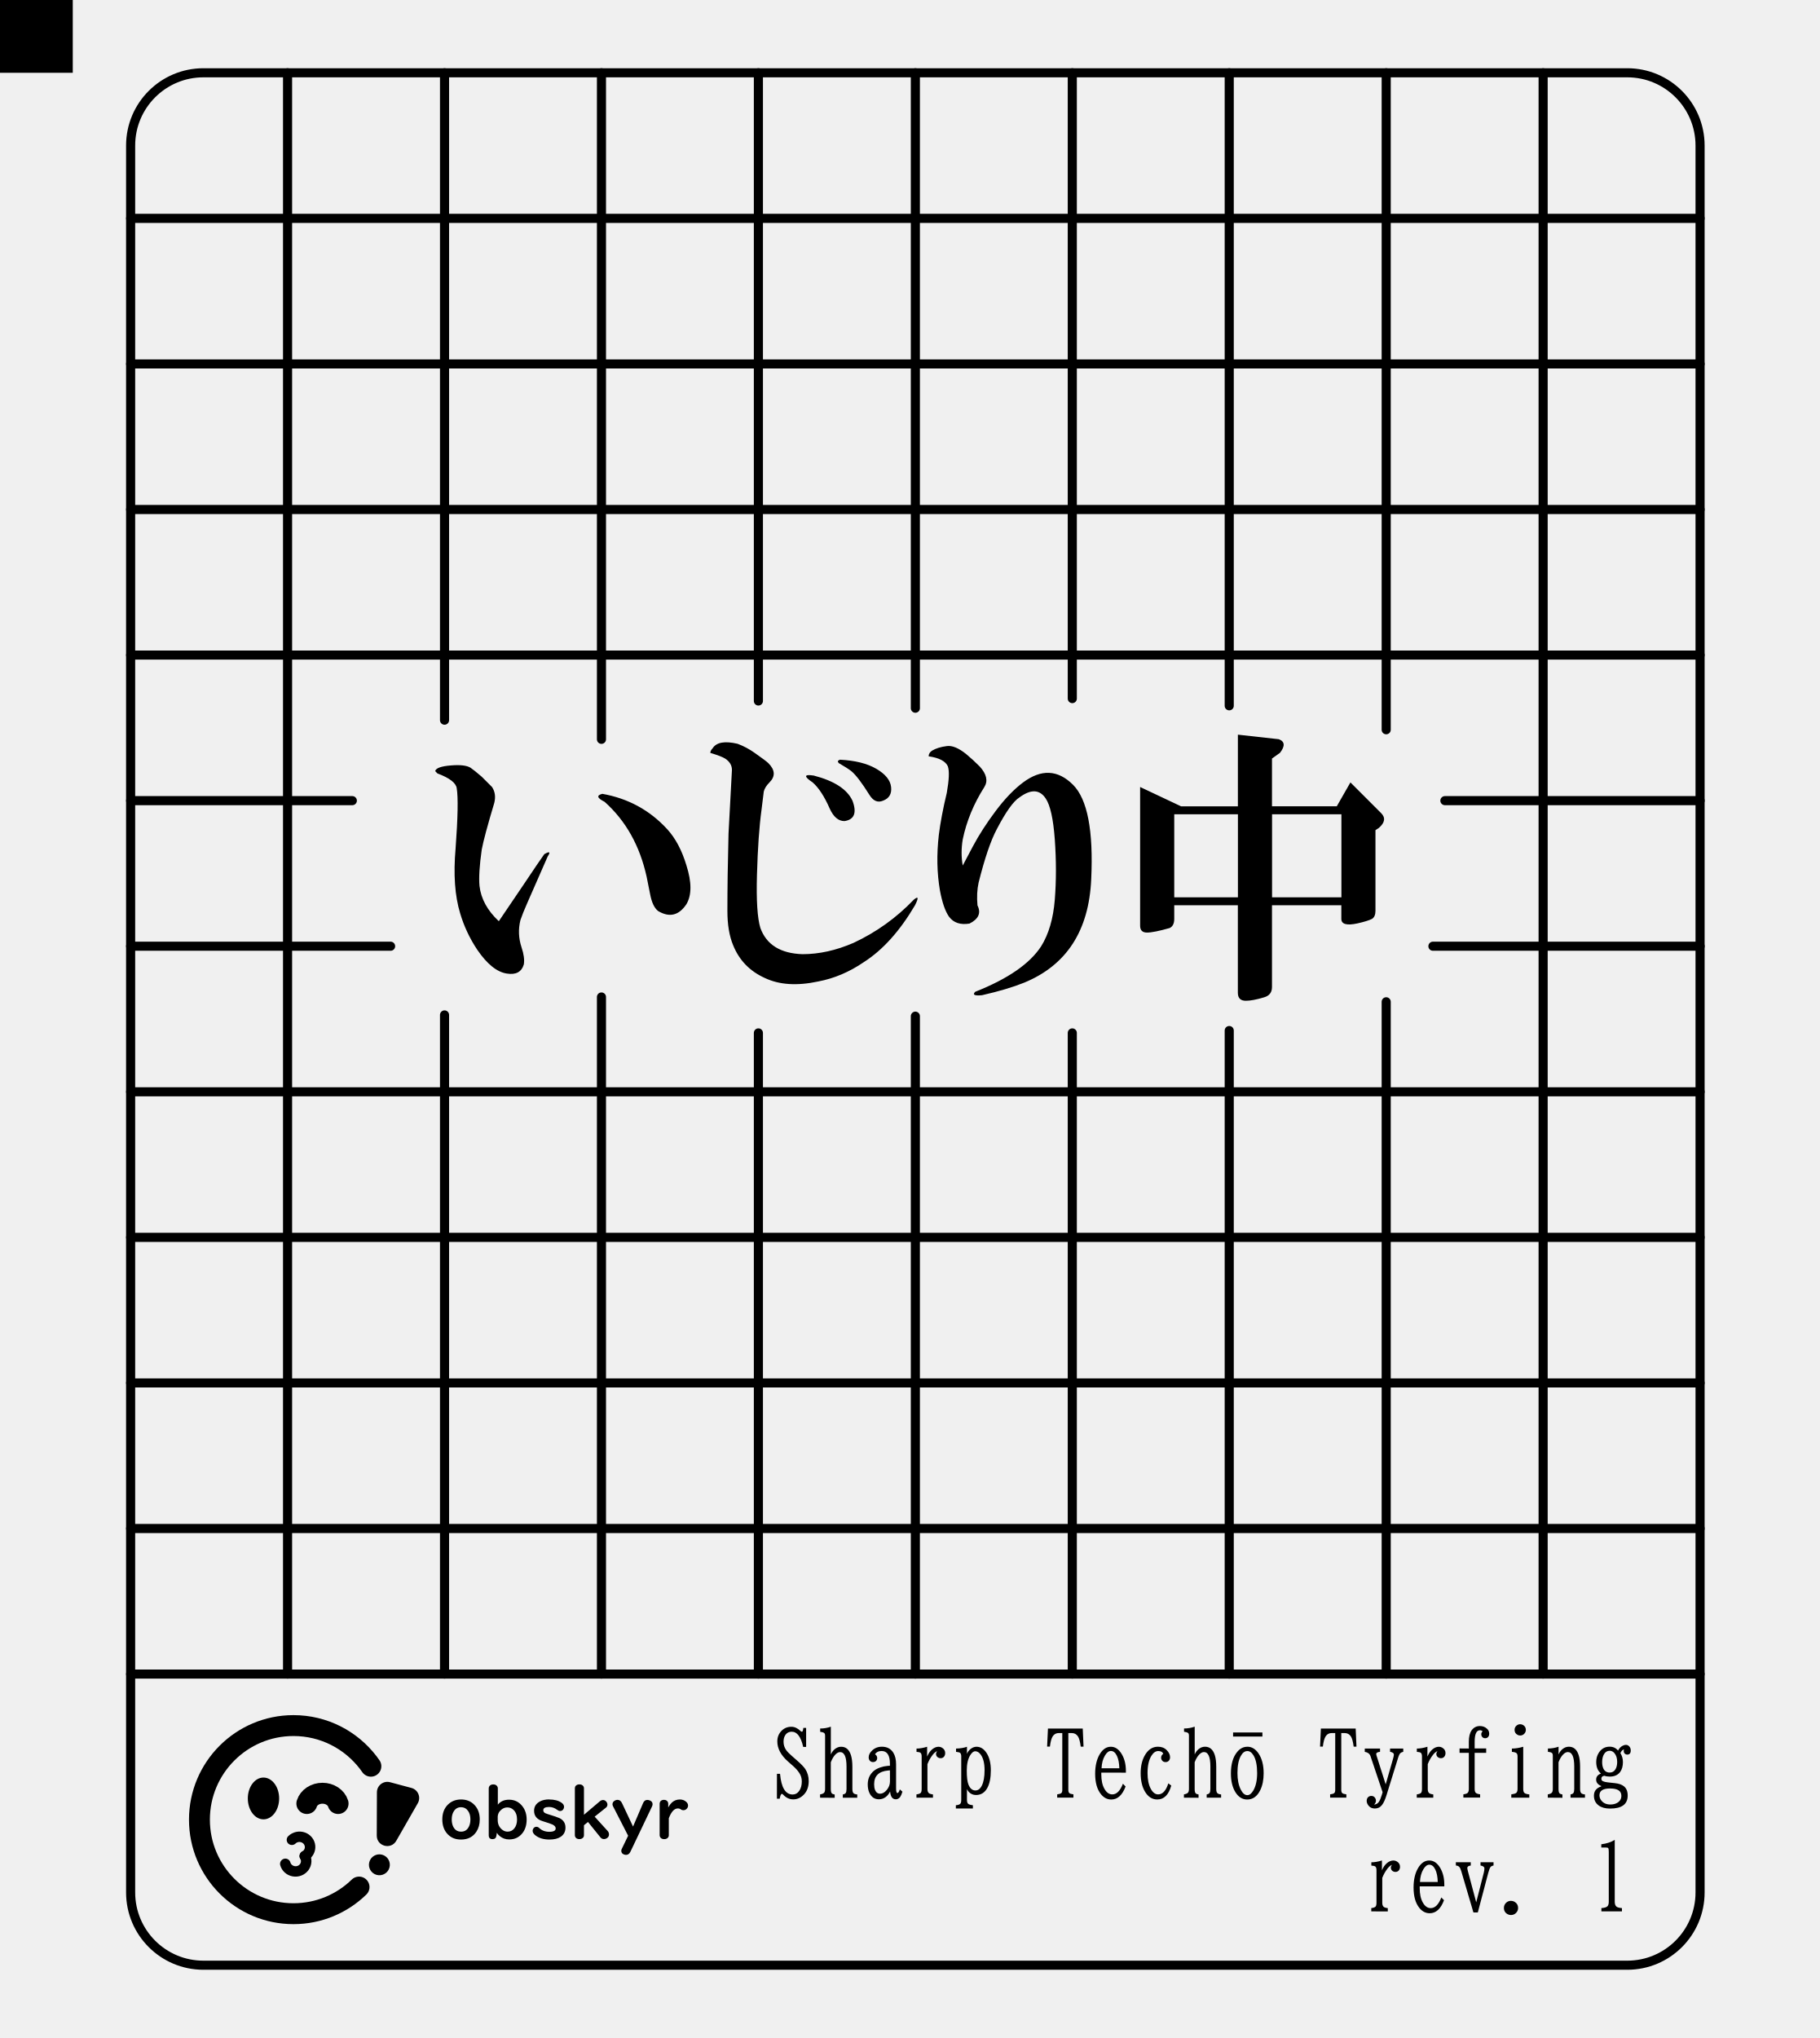
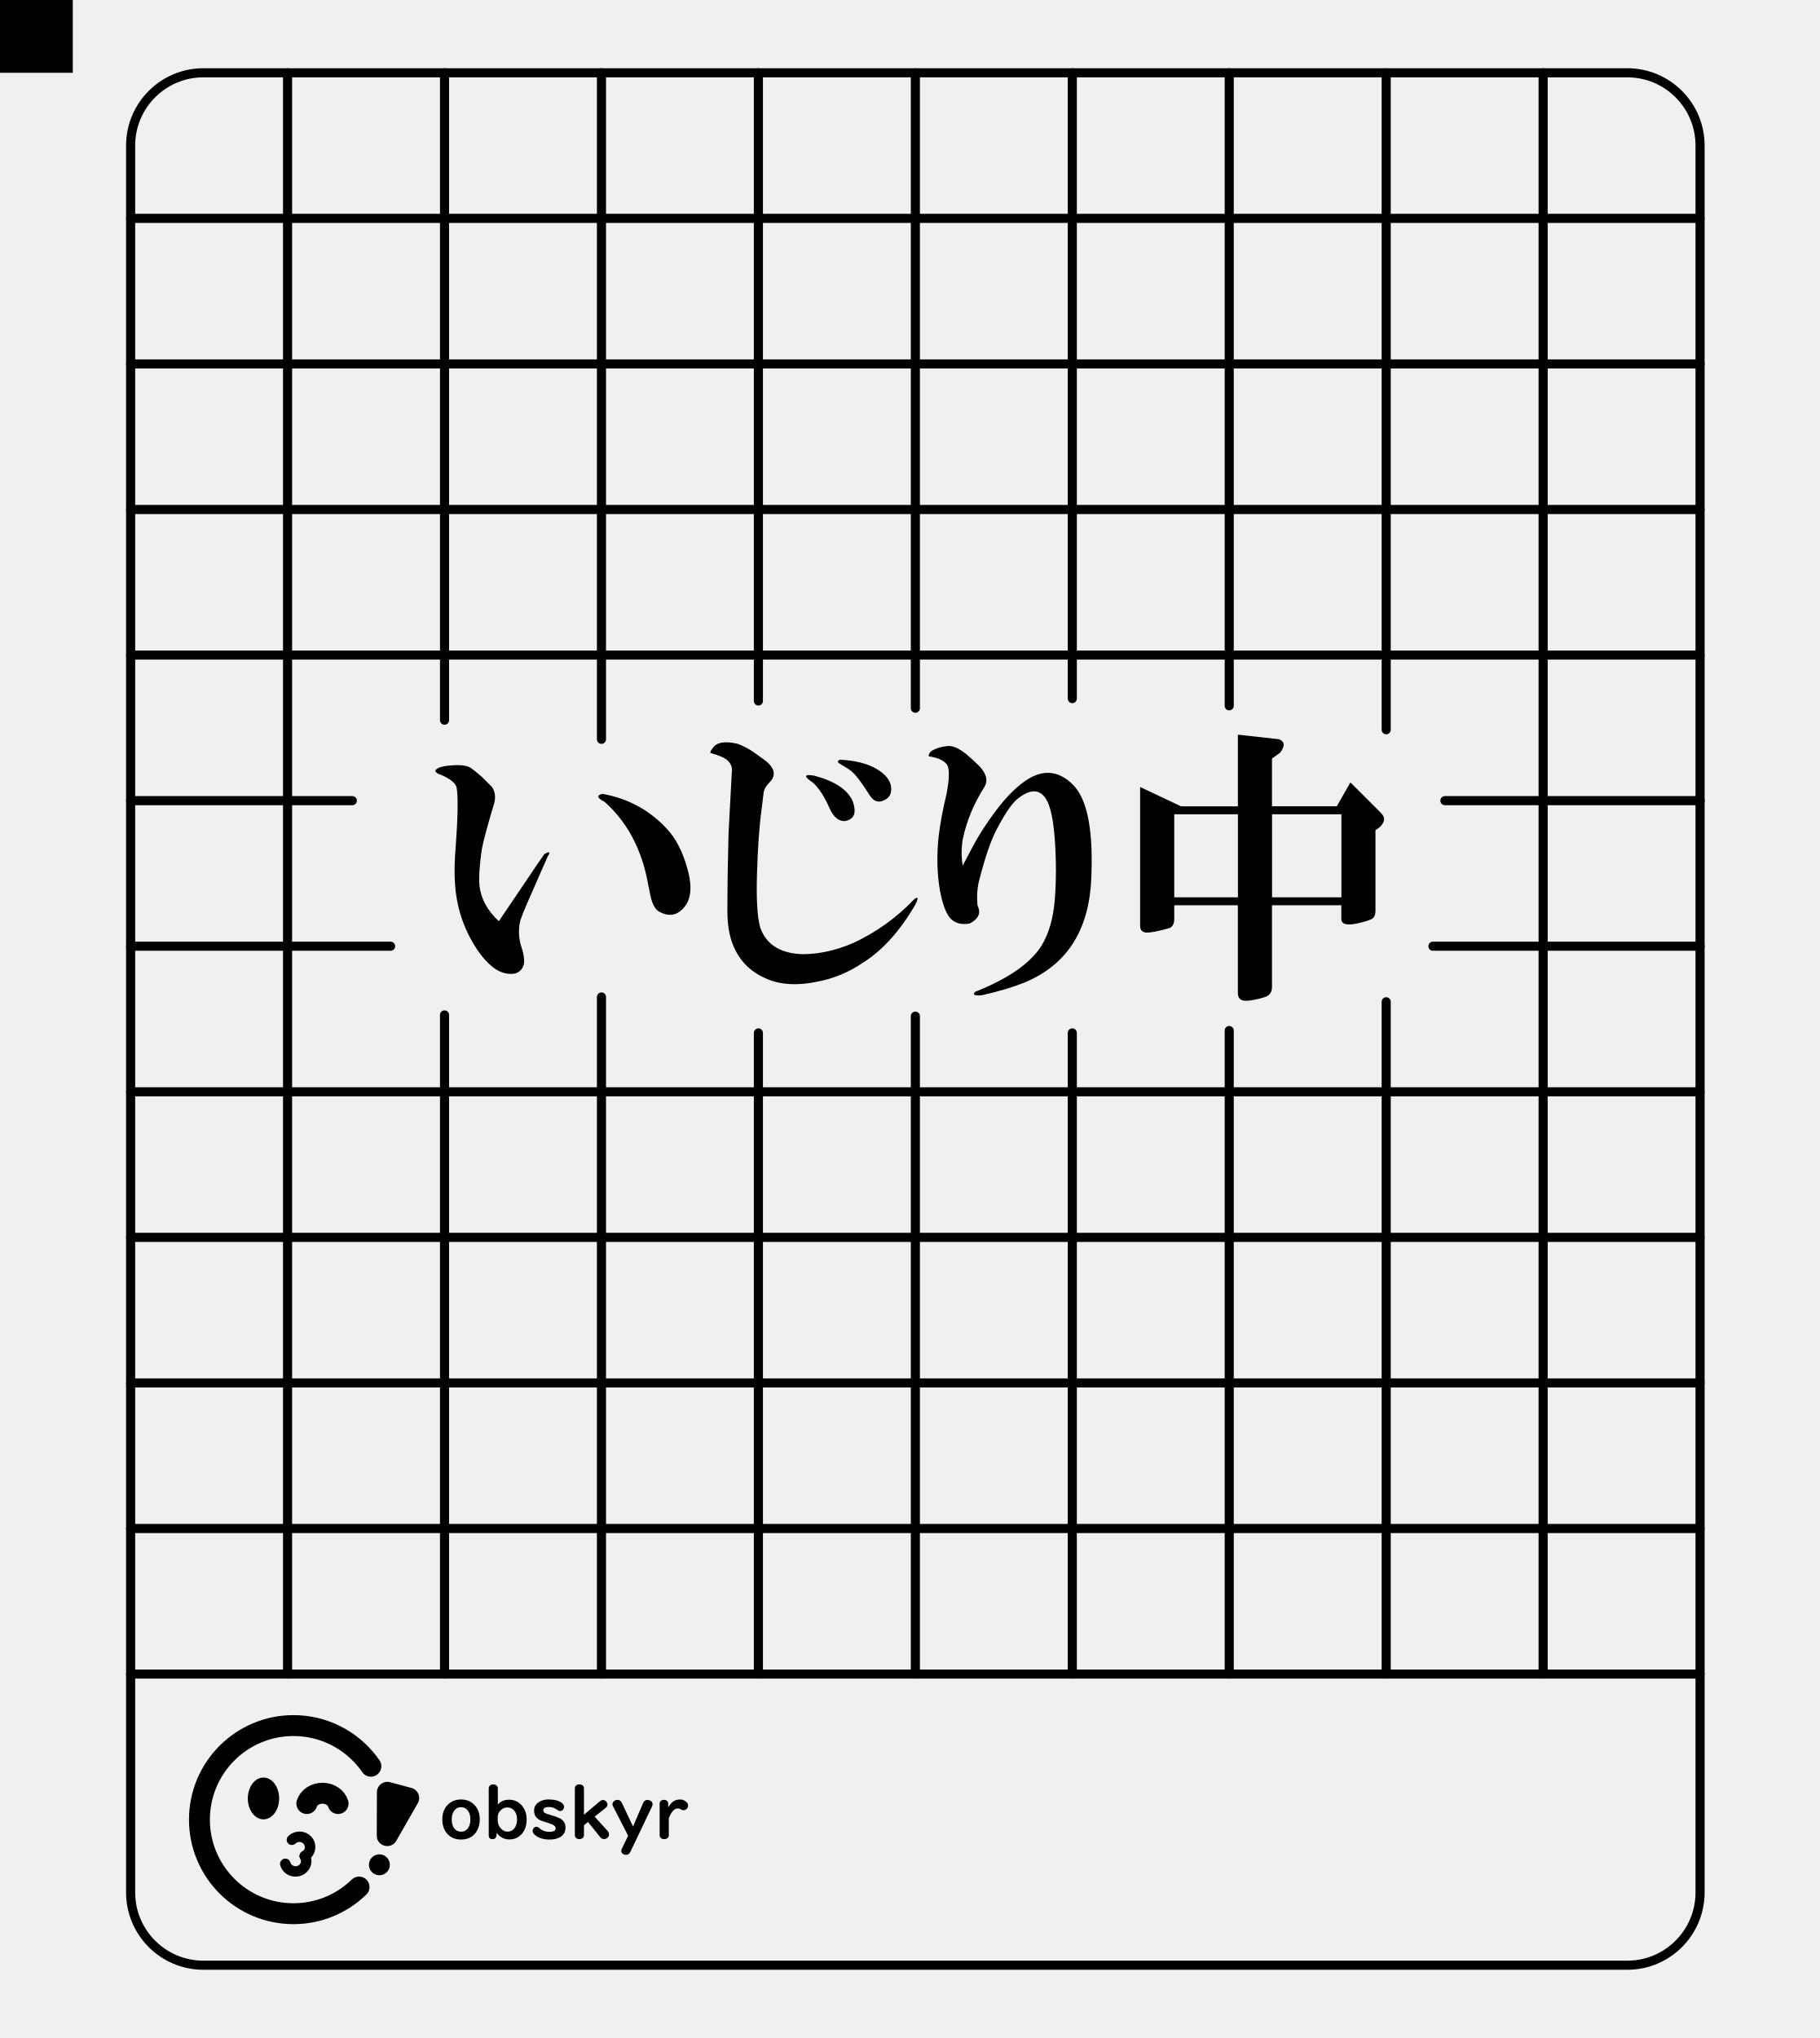
<svg xmlns="http://www.w3.org/2000/svg" width="5cm" height="5.6cm" viewBox="0 0 50 56" version="1.1" id="svg1" xml:space="preserve">
  <defs id="defs1" />
  <g id="layer1">
    <rect style="fill:none;fill-opacity:1;stroke:#000000;stroke-width:0.25;stroke-linecap:round;stroke-linejoin:round;stroke-dasharray:none;stroke-opacity:1;paint-order:markers fill stroke" id="rect1" width="43.133" height="52" x="3.59" y="2" rx="2" ry="2" />
    <path style="font-size:8px;line-height:1.25;font-family:HGPMinchoE;-inkscape-font-specification:HGPMinchoE;text-align:center;letter-spacing:0px;word-spacing:0px;text-anchor:middle;stroke-width:0.265" d="m 11.96,21.188 q 0.031,-0.125 0.438,-0.156 0.375,-0.031 0.531,0.062 0.094,0.062 0.312,0.25 0.219,0.219 0.281,0.281 0.125,0.188 0.062,0.438 -0.281,0.938 -0.344,1.281 -0.094,0.656 -0.062,1 0.062,0.531 0.531,0.969 l 0.719,-1.062 q 0.375,-0.562 0.531,-0.781 0.219,-0.125 0.094,0.062 l -0.562,1.281 q -0.125,0.281 -0.188,0.469 -0.094,0.375 0.031,0.75 0.094,0.281 0.062,0.469 -0.094,0.312 -0.469,0.25 -0.406,-0.062 -0.812,-0.656 -0.312,-0.469 -0.469,-1 -0.219,-0.719 -0.125,-1.781 0.094,-1.281 0.031,-1.656 -0.031,-0.219 -0.531,-0.406 z m 4.656,0.844 q -0.312,-0.156 -0.062,-0.219 1.062,0.188 1.781,0.969 0.344,0.375 0.531,1 0.219,0.688 0,1.062 -0.312,0.469 -0.781,0.188 -0.156,-0.125 -0.219,-0.469 -0.031,-0.156 -0.094,-0.469 -0.281,-1.281 -1.156,-2.062 z m 3.312,-1.188 q -0.094,-0.062 -0.406,-0.156 0,-0.062 0.062,-0.125 0.156,-0.25 0.688,-0.125 0.25,0.094 0.469,0.25 0.312,0.219 0.375,0.281 0.281,0.281 0.031,0.531 -0.125,0.125 -0.156,0.25 l -0.062,0.5 q -0.094,0.688 -0.125,1.781 -0.031,1.062 0.094,1.469 0.25,0.688 1.156,0.719 0.688,0 1.406,-0.312 0.938,-0.438 1.656,-1.188 0.188,-0.156 0.031,0.156 -0.625,1.062 -1.406,1.562 -0.594,0.406 -1.25,0.531 -0.875,0.188 -1.469,-0.094 -0.625,-0.281 -0.875,-0.906 -0.156,-0.375 -0.156,-0.938 0,-0.938 0.031,-2.125 l 0.094,-1.75 q 0,-0.188 -0.188,-0.312 z m 3.5,1.156 q 0.188,0.5 -0.219,0.562 -0.25,0 -0.406,-0.344 -0.219,-0.5 -0.469,-0.719 -0.375,-0.25 0.031,-0.188 0.844,0.219 1.062,0.688 z m -0.375,-1.031 q -0.062,-0.062 0.031,-0.094 0.625,0.031 1,0.25 0.375,0.219 0.406,0.5 0.031,0.281 -0.219,0.375 -0.219,0.094 -0.375,-0.156 -0.312,-0.5 -0.5,-0.656 -0.125,-0.094 -0.344,-0.219 z m 3,0.094 q -0.094,-0.219 -0.531,-0.281 0,-0.094 0.094,-0.156 0.156,-0.094 0.406,-0.125 0.219,-0.031 0.531,0.219 0.188,0.156 0.375,0.344 0.281,0.312 0.125,0.562 -0.438,0.688 -0.594,1.438 -0.062,0.375 0,0.719 l 0.281,-0.531 q 0.25,-0.469 0.625,-0.969 0.375,-0.5 0.75,-0.781 0.75,-0.562 1.375,0.062 0.594,0.594 0.5,2.594 -0.094,2.125 -1.844,2.844 -0.469,0.188 -1.156,0.344 -0.312,0.031 -0.188,-0.094 1.344,-0.531 1.812,-1.25 0.312,-0.5 0.375,-1.281 0.062,-0.781 0,-1.656 -0.062,-0.844 -0.25,-1.125 -0.25,-0.375 -0.719,-0.031 -0.25,0.156 -0.625,0.875 -0.25,0.469 -0.5,1.469 -0.062,0.281 -0.031,0.625 0.156,0.312 -0.219,0.5 -0.375,0.062 -0.562,-0.188 -0.156,-0.219 -0.25,-0.719 -0.125,-0.719 -0.031,-1.531 0.062,-0.5 0.219,-1.156 0.094,-0.531 0.031,-0.719 z m 6.219,3.812 v 0.375 q 0,0.188 -0.125,0.25 -0.438,0.125 -0.625,0.125 -0.188,0 -0.188,-0.188 v -3.812 l 1.125,0.531 h 1.562 v -1.969 l 1.125,0.125 q 0.25,0.094 0.031,0.375 l -0.219,0.156 v 1.312 h 1.781 l 0.375,-0.656 0.844,0.844 q 0.188,0.188 -0.062,0.406 l -0.094,0.062 v 2.219 q 0,0.156 -0.094,0.219 -0.125,0.062 -0.406,0.125 -0.438,0.094 -0.438,-0.125 v -0.375 h -1.906 v 2.25 q 0,0.219 -0.219,0.281 -0.312,0.094 -0.5,0.094 -0.219,0 -0.219,-0.219 v -2.406 z m 0,-0.219 h 1.75 v -2.281 h -1.75 z m 2.688,-2.281 v 2.281 h 1.906 v -2.281 z" id="text1" aria-label="いじり中" />
    <g id="g8" transform="matrix(0.1620858,0,0,0.1620858,5.19413,-117.7014)">
      <path id="path4136" style="opacity:1;fill:none;fill-opacity:0.502;stroke:#000000;stroke-width:3.543;stroke-linecap:round" d="m 28.835,1046.074 c -2.872,2.795 -6.794,4.516 -11.119,4.516 -8.806,0 -15.945,-7.139 -15.945,-15.945 -1.05e-5,-8.806 7.139,-15.945 15.945,-15.945 5.148,0 9.725,2.439 12.641,6.225 0.167,0.217 0.329,0.439 0.485,0.664" />
      <ellipse style="opacity:1;fill:#000000;fill-opacity:1;stroke:none;stroke-width:3.543;stroke-linecap:round;stroke-miterlimit:4;stroke-dasharray:none;stroke-opacity:1" id="path4138" cx="12.63" cy="1031.053" rx="2.657" ry="3.543" />
      <path style="opacity:1;fill:none;fill-opacity:1;stroke:#000000;stroke-width:3.544;stroke-linecap:round;stroke-linejoin:round;stroke-miterlimit:4;stroke-dasharray:none;stroke-opacity:1" id="path4140" d="m 19.98,1031.915 a 2.744,2.357 0 0 1 2.651,-1.747 2.744,2.357 0 0 1 2.651,1.747" />
      <path style="opacity:1;fill:none;fill-opacity:1;stroke:#000000;stroke-width:1.772;stroke-linecap:round;stroke-linejoin:round;stroke-miterlimit:4;stroke-dasharray:none;stroke-opacity:1" id="path4162" d="m 293.784,1000.559 a 1.8,1.75 0 0 1 1.715,-0.868 1.8,1.75 0 0 1 1.534,1.145 1.8,1.75 0 0 1 -0.419,1.836" transform="matrix(0.967968,0.2510735,-0.2667683,0.9637607,0,0)" />
      <path d="m 293.784,-1004.784 a 1.8,1.75 0 0 1 1.715,-0.868 1.8,1.75 0 0 1 1.534,1.145 1.8,1.75 0 0 1 -0.419,1.836" id="path4168" style="opacity:1;fill:none;fill-opacity:1;stroke:#000000;stroke-width:1.772;stroke-linecap:round;stroke-linejoin:round;stroke-miterlimit:4;stroke-dasharray:none;stroke-opacity:1" transform="matrix(0.967968,0.2510735,0.2667683,-0.9637607,0,0)" />
      <path id="path3-4" style="stroke:none;stroke-width:10.63;stroke-linecap:round;stroke-linejoin:round;stroke-dasharray:none;paint-order:stroke fill markers" d="m 302.722,998.429 c 3e-5,0.978 -0.793,1.772 -1.772,1.772 -0.978,0 -1.772,-0.793 -1.772,-1.772 0,-0.978 0.793,-1.772 1.772,-1.772 0.978,0 1.772,0.793 1.772,1.772 z m -3.646,-13.991 c -1.162,-4e-5 -2.01,1.1 -1.713,2.224 l 1.875,7.096 c 0.466,1.757 2.959,1.757 3.425,1.6e-4 l 1.876,-7.096 c 0.297,-1.124 -0.551,-2.225 -1.714,-2.224 z" transform="rotate(15)" />
    </g>
    <text xml:space="preserve" style="font-size:4.233px;line-height:1.25;font-family:'BIZ UDMincho';-inkscape-font-specification:'BIZ UDMincho';text-align:center;letter-spacing:0px;word-spacing:0px;text-anchor:middle;stroke-width:0.265" x="13.485" y="51.44" id="text2">
      <tspan id="tspan2" style="stroke-width:0.265;letter-spacing:0px" x="13.485" y="51.44" />
    </text>
-     <g id="text3" style="font-weight:500;font-size:2.5px;line-height:1.25;font-family:'BIZ UDMincho';-inkscape-font-specification:'BIZ UDMincho Medium';text-align:end;letter-spacing:0px;word-spacing:0px;text-anchor:end;stroke-width:0.265" aria-label="Sharp Techō Tyrfing&#10;rev. 1">
-       <path style="font-weight:normal;-inkscape-font-specification:'BIZ UDMincho'" d="m 21.353,48.741 h 0.085 q 0.05,0.568 0.347,0.568 0.11,0 0.179,-0.098 0.072,-0.103 0.072,-0.261 0,-0.133 -0.072,-0.237 -0.066,-0.098 -0.162,-0.182 l -0.146,-0.129 q -0.293,-0.259 -0.293,-0.551 0,-0.175 0.116,-0.292 0.109,-0.111 0.27,-0.111 0.132,0 0.251,0.115 0.021,0.021 0.04,0.021 0.028,0 0.038,-0.105 h 0.077 v 0.522 h -0.081 q -0.094,-0.417 -0.314,-0.417 -0.122,0 -0.184,0.103 -0.042,0.068 -0.042,0.173 0,0.125 0.072,0.228 0.046,0.066 0.156,0.161 l 0.139,0.122 q 0.173,0.151 0.231,0.239 0.094,0.145 0.094,0.332 0,0.229 -0.131,0.367 -0.126,0.134 -0.295,0.134 -0.157,0 -0.278,-0.131 -0.017,-0.02 -0.033,-0.02 -0.037,0 -0.06,0.133 h -0.077 z m 1.185,0.656 v -0.09 q 0.085,-0.015 0.112,-0.048 0.026,-0.031 0.026,-0.103 v -1.462 q 0,-0.059 -0.028,-0.077 -0.032,-0.022 -0.107,-0.031 v -0.09 q 0.153,0 0.293,-0.05 v 0.763 q 0.04,-0.09 0.106,-0.145 0.082,-0.067 0.177,-0.067 0.197,0 0.27,0.232 0.039,0.123 0.039,0.319 v 0.609 q 0,0.082 0.029,0.114 0.029,0.031 0.105,0.037 v 0.09 h -0.397 v -0.09 q 0.06,-0.011 0.079,-0.039 0.023,-0.034 0.023,-0.111 v -0.616 q 0,-0.398 -0.177,-0.398 -0.062,0 -0.127,0.065 -0.073,0.073 -0.128,0.215 v 0.735 q 0,0.082 0.024,0.114 0.02,0.026 0.083,0.037 v 0.09 z m 1.92,-0.878 v -0.05 q 0,-0.355 -0.228,-0.355 -0.125,0 -0.182,0.09 0.06,0.035 0.06,0.106 0,0.032 -0.016,0.057 -0.032,0.051 -0.1,0.051 -0.051,0 -0.084,-0.035 -0.034,-0.037 -0.034,-0.095 0,-0.099 0.093,-0.187 0.11,-0.105 0.27,-0.105 0.211,0 0.314,0.165 0.076,0.122 0.076,0.315 v 0.665 q 0,0.128 0.037,0.128 0.034,0 0.066,-0.1 l 0.072,0.062 q -0.031,0.1 -0.062,0.145 -0.048,0.065 -0.12,0.065 -0.14,0 -0.157,-0.215 -0.046,0.096 -0.121,0.153 -0.085,0.062 -0.186,0.062 -0.179,0 -0.262,-0.176 -0.046,-0.099 -0.046,-0.232 0,-0.204 0.131,-0.339 0.076,-0.081 0.212,-0.128 0.101,-0.035 0.203,-0.043 z m 0,0.126 -0.052,0.005 q -0.382,0.035 -0.382,0.377 0,0.092 0.023,0.153 0.042,0.107 0.142,0.107 0.096,0 0.182,-0.103 0.088,-0.106 0.088,-0.233 z M 25.187,49.396 v -0.09 q 0.085,-0.011 0.115,-0.039 0.028,-0.028 0.028,-0.111 v -0.892 q 0,-0.073 -0.031,-0.1 -0.026,-0.022 -0.11,-0.027 v -0.09 q 0.131,0 0.291,-0.05 v 0.27 q 0.055,-0.128 0.133,-0.194 0.089,-0.076 0.183,-0.076 0.05,0 0.093,0.026 0.088,0.052 0.088,0.15 0,0.04 -0.017,0.073 -0.034,0.066 -0.111,0.066 -0.043,0 -0.076,-0.024 -0.048,-0.035 -0.048,-0.093 0,-0.039 0.032,-0.078 -0.062,0.023 -0.125,0.103 -0.089,0.116 -0.143,0.255 v 0.682 q 0,0.077 0.035,0.111 0.028,0.028 0.117,0.039 v 0.09 z m 1.083,0.298 v -0.09 q 0.089,-0.006 0.121,-0.04 0.027,-0.029 0.027,-0.107 v -1.193 q 0,-0.071 -0.031,-0.098 -0.024,-0.021 -0.112,-0.029 v -0.09 q 0.184,-0.005 0.3,-0.05 v 0.195 q 0.033,-0.087 0.114,-0.144 0.072,-0.051 0.149,-0.051 0.165,0 0.277,0.173 0.116,0.179 0.116,0.475 0,0.304 -0.094,0.48 -0.106,0.198 -0.314,0.198 -0.114,0 -0.194,-0.081 -0.033,-0.034 -0.054,-0.082 v 0.297 q 0,0.078 0.032,0.107 0.032,0.029 0.131,0.04 v 0.09 z m 0.533,-1.573 q -0.072,0 -0.139,0.11 -0.094,0.15 -0.094,0.42 0,0.269 0.045,0.383 0.065,0.164 0.193,0.164 0.109,0 0.175,-0.132 0.076,-0.149 0.076,-0.425 0,-0.282 -0.105,-0.427 -0.068,-0.093 -0.15,-0.093 z m 1.998,-0.624 h 0.956 l 0.022,0.497 h -0.077 q -0.027,-0.205 -0.076,-0.28 -0.061,-0.093 -0.17,-0.093 h -0.095 v 1.562 q 0,0.063 0.028,0.088 0.028,0.024 0.112,0.034 v 0.09 h -0.446 v -0.09 q 0.083,-0.01 0.112,-0.034 0.028,-0.023 0.028,-0.088 v -1.562 h -0.095 q -0.118,0 -0.178,0.107 -0.044,0.079 -0.067,0.265 h -0.077 z m 1.466,1.211 v 0.048 q 0,0.248 0.087,0.399 0.085,0.151 0.216,0.151 0.179,0 0.291,-0.293 l 0.074,0.076 q -0.135,0.358 -0.394,0.358 -0.164,0 -0.282,-0.144 -0.161,-0.198 -0.161,-0.564 0,-0.325 0.126,-0.537 0.123,-0.205 0.305,-0.205 0.182,0 0.304,0.209 0.11,0.19 0.11,0.453 v 0.05 z m 0.496,-0.12 q -0.006,-0.216 -0.068,-0.343 -0.063,-0.132 -0.165,-0.132 -0.089,0 -0.164,0.128 -0.083,0.139 -0.092,0.347 z m 1.427,0.476 q -0.107,0.382 -0.385,0.382 -0.212,0 -0.341,-0.221 -0.115,-0.197 -0.115,-0.505 0,-0.276 0.105,-0.471 0.137,-0.253 0.37,-0.253 0.148,0 0.24,0.093 0.093,0.092 0.093,0.197 0,0.056 -0.032,0.093 -0.035,0.04 -0.092,0.04 -0.078,0 -0.111,-0.07 -0.011,-0.022 -0.011,-0.048 0,-0.072 0.06,-0.11 -0.032,-0.076 -0.138,-0.076 -0.107,0 -0.186,0.126 -0.109,0.172 -0.109,0.48 0,0.266 0.088,0.43 0.083,0.155 0.203,0.155 0.184,0 0.28,-0.303 z m 0.348,0.332 v -0.09 q 0.085,-0.015 0.112,-0.048 0.026,-0.031 0.026,-0.103 v -1.462 q 0,-0.059 -0.028,-0.077 -0.032,-0.022 -0.107,-0.031 v -0.09 q 0.153,0 0.293,-0.05 v 0.763 q 0.04,-0.09 0.106,-0.145 0.082,-0.067 0.177,-0.067 0.197,0 0.27,0.232 0.039,0.123 0.039,0.319 v 0.609 q 0,0.082 0.029,0.114 0.029,0.031 0.105,0.037 v 0.09 h -0.397 v -0.09 q 0.06,-0.011 0.079,-0.039 0.023,-0.034 0.023,-0.111 v -0.616 q 0,-0.398 -0.177,-0.398 -0.062,0 -0.127,0.065 -0.073,0.073 -0.128,0.215 v 0.735 q 0,0.082 0.024,0.114 0.02,0.026 0.083,0.037 v 0.09 z m 1.351,-1.792 h 0.806 v 0.112 h -0.806 z m 0.392,0.392 q 0.182,0 0.308,0.186 0.14,0.208 0.14,0.544 0,0.273 -0.093,0.463 -0.126,0.258 -0.359,0.258 -0.201,0 -0.327,-0.206 -0.121,-0.198 -0.121,-0.514 0,-0.377 0.171,-0.586 0.118,-0.144 0.281,-0.144 z m -0.002,0.12 q -0.104,0 -0.177,0.132 -0.093,0.166 -0.093,0.471 0,0.273 0.09,0.453 0.078,0.155 0.181,0.155 0.089,0 0.164,-0.126 0.106,-0.182 0.106,-0.48 0,-0.319 -0.099,-0.485 -0.072,-0.121 -0.172,-0.121 z m 2.023,-0.619 h 0.956 l 0.022,0.497 h -0.077 q -0.027,-0.205 -0.076,-0.28 -0.061,-0.093 -0.17,-0.093 h -0.095 v 1.562 q 0,0.063 0.028,0.088 0.028,0.024 0.112,0.034 v 0.09 h -0.446 v -0.09 q 0.083,-0.01 0.112,-0.034 0.028,-0.023 0.028,-0.088 v -1.562 h -0.095 q -0.118,0 -0.178,0.107 -0.044,0.079 -0.067,0.265 h -0.077 z m 1.206,0.549 h 0.42 v 0.09 q -0.105,0.011 -0.105,0.059 0,0.024 0.015,0.066 l 0.245,0.77 0.208,-0.725 q 0.017,-0.06 0.017,-0.098 0,-0.048 -0.096,-0.071 l -0.009,-0.001 v -0.09 h 0.363 v 0.09 q -0.052,0.012 -0.077,0.034 -0.034,0.029 -0.067,0.138 l -0.316,1.018 q -0.056,0.183 -0.123,0.27 -0.076,0.098 -0.195,0.098 -0.131,0 -0.195,-0.106 -0.032,-0.05 -0.032,-0.103 0,-0.056 0.029,-0.092 0.037,-0.045 0.099,-0.045 0.066,0 0.104,0.056 0.022,0.033 0.022,0.073 0,0.065 -0.052,0.109 0.085,-0.006 0.132,-0.074 0.042,-0.061 0.081,-0.19 l 0.022,-0.076 -0.334,-0.995 Q 37.627,48.155 37.508,48.137 Z M 38.937,49.396 v -0.09 q 0.085,-0.011 0.115,-0.039 0.028,-0.028 0.028,-0.111 v -0.892 q 0,-0.073 -0.031,-0.1 -0.026,-0.022 -0.11,-0.027 v -0.09 q 0.131,0 0.291,-0.05 v 0.27 q 0.055,-0.128 0.133,-0.194 0.089,-0.076 0.183,-0.076 0.05,0 0.093,0.026 0.088,0.052 0.088,0.15 0,0.04 -0.017,0.073 -0.034,0.066 -0.111,0.066 -0.043,0 -0.076,-0.024 -0.048,-0.035 -0.048,-0.093 0,-0.039 0.032,-0.078 -0.062,0.023 -0.125,0.103 -0.089,0.116 -0.143,0.255 v 0.682 q 0,0.077 0.035,0.111 0.028,0.028 0.117,0.039 v 0.09 z m 1.431,-1.35 v -0.186 q 0,-0.208 0.079,-0.317 0.084,-0.115 0.226,-0.115 0.114,0 0.194,0.073 0.061,0.054 0.061,0.139 0,0.04 -0.015,0.067 -0.031,0.056 -0.095,0.056 -0.057,0 -0.088,-0.043 -0.02,-0.027 -0.02,-0.063 0,-0.054 0.037,-0.082 -0.028,-0.031 -0.073,-0.031 -0.146,0 -0.146,0.317 v 0.183 h 0.317 v 0.12 h -0.317 v 0.99 q 0,0.077 0.029,0.107 0.031,0.032 0.121,0.043 v 0.09 h -0.46 v -0.09 q 0.092,-0.011 0.121,-0.043 0.029,-0.032 0.029,-0.107 v -0.99 h -0.255 v -0.12 z m 1.412,-0.668 q 0.044,0 0.083,0.024 0.072,0.046 0.072,0.131 0,0.061 -0.043,0.106 -0.045,0.049 -0.112,0.049 -0.039,0 -0.073,-0.018 -0.082,-0.045 -0.082,-0.137 0,-0.071 0.054,-0.117 0.044,-0.038 0.101,-0.038 z m -0.245,2.018 v -0.09 q 0.104,-0.015 0.134,-0.039 0.038,-0.032 0.038,-0.111 v -0.892 q 0,-0.068 -0.031,-0.093 -0.033,-0.026 -0.125,-0.034 v -0.09 q 0.149,-0.001 0.312,-0.05 v 1.16 q 0,0.081 0.035,0.111 0.034,0.028 0.132,0.039 v 0.09 z m 1.003,0 v -0.09 q 0.085,-0.015 0.112,-0.048 0.026,-0.031 0.026,-0.103 v -0.912 q 0,-0.059 -0.028,-0.078 -0.032,-0.022 -0.107,-0.029 v -0.09 q 0.153,-0.001 0.293,-0.05 v 0.212 q 0.04,-0.09 0.106,-0.145 0.082,-0.067 0.177,-0.067 0.197,0 0.27,0.232 0.039,0.123 0.039,0.319 v 0.609 q 0,0.082 0.029,0.114 0.029,0.031 0.105,0.037 v 0.09 h -0.397 v -0.09 q 0.06,-0.011 0.079,-0.039 0.023,-0.034 0.023,-0.111 v -0.616 q 0,-0.398 -0.177,-0.398 -0.062,0 -0.127,0.065 -0.073,0.073 -0.128,0.215 v 0.735 q 0,0.082 0.024,0.114 0.02,0.026 0.083,0.037 v 0.09 z M 44.005,49.074 q -0.138,-0.055 -0.138,-0.175 0,-0.116 0.133,-0.166 -0.131,-0.106 -0.131,-0.319 0,-0.138 0.068,-0.248 0.109,-0.171 0.3,-0.171 0.145,0 0.232,0.107 0.046,-0.092 0.129,-0.134 0.046,-0.023 0.087,-0.023 0.051,0 0.089,0.039 0.044,0.046 0.044,0.115 0,0.114 -0.099,0.114 -0.034,0 -0.06,-0.022 -0.034,-0.028 -0.034,-0.079 0,-0.017 0.006,-0.04 -0.051,0.004 -0.098,0.099 0.07,0.11 0.07,0.247 0,0.168 -0.076,0.272 -0.095,0.127 -0.286,0.127 -0.084,0 -0.148,-0.023 -0.083,0.01 -0.083,0.083 0,0.045 0.042,0.066 0.044,0.022 0.128,0.032 l 0.203,0.022 q 0.165,0.018 0.248,0.087 0.103,0.083 0.103,0.254 0,0.358 -0.485,0.358 -0.193,0 -0.31,-0.084 -0.133,-0.096 -0.133,-0.271 0,-0.187 0.198,-0.253 z m 0.231,-0.966 q -0.098,0 -0.154,0.095 -0.05,0.085 -0.05,0.216 0,0.101 0.031,0.171 0.051,0.116 0.177,0.116 0.103,0 0.157,-0.089 0.048,-0.078 0.048,-0.203 0,-0.153 -0.076,-0.242 -0.055,-0.065 -0.133,-0.065 z m 0.017,1.035 q -0.295,0 -0.295,0.187 0,0.079 0.052,0.145 0.087,0.109 0.247,0.109 0.109,0 0.186,-0.044 0.117,-0.067 0.117,-0.195 0,-0.201 -0.306,-0.201 z" id="path12" />
-       <path style="font-weight:normal;-inkscape-font-specification:'BIZ UDMincho'" d="m 37.687,52.521 v -0.09 q 0.085,-0.011 0.115,-0.039 0.028,-0.028 0.028,-0.111 v -0.892 q 0,-0.073 -0.031,-0.1 -0.026,-0.022 -0.11,-0.027 v -0.09 q 0.131,0 0.291,-0.05 v 0.27 q 0.055,-0.128 0.133,-0.194 0.089,-0.076 0.183,-0.076 0.05,0 0.093,0.026 0.088,0.052 0.088,0.15 0,0.04 -0.017,0.073 -0.034,0.066 -0.111,0.066 -0.043,0 -0.076,-0.024 -0.048,-0.035 -0.048,-0.093 0,-0.039 0.032,-0.078 -0.062,0.023 -0.125,0.103 -0.089,0.116 -0.143,0.255 v 0.682 q 0,0.077 0.035,0.111 0.028,0.028 0.117,0.039 v 0.09 z m 1.331,-0.688 v 0.048 q 0,0.248 0.087,0.399 0.085,0.151 0.216,0.151 0.179,0 0.291,-0.293 l 0.074,0.076 q -0.135,0.358 -0.394,0.358 -0.164,0 -0.282,-0.144 -0.161,-0.198 -0.161,-0.564 0,-0.325 0.126,-0.537 0.123,-0.205 0.305,-0.205 0.182,0 0.304,0.209 0.11,0.19 0.11,0.453 v 0.05 z m 0.496,-0.12 q -0.006,-0.216 -0.068,-0.343 -0.063,-0.132 -0.165,-0.132 -0.089,0 -0.164,0.128 -0.083,0.139 -0.092,0.347 z m 0.497,-0.542 h 0.41 v 0.09 q -0.095,0.011 -0.095,0.068 0,0.023 0.017,0.089 l 0.228,0.854 0.208,-0.814 q 0.017,-0.068 0.017,-0.116 0,-0.063 -0.107,-0.082 v -0.09 h 0.358 v 0.09 q -0.062,0.012 -0.085,0.045 -0.028,0.039 -0.06,0.157 l -0.287,1.088 h -0.121 l -0.332,-1.128 q -0.023,-0.081 -0.052,-0.117 -0.031,-0.04 -0.098,-0.045 z m 1.517,1.061 q 0.052,0 0.1,0.028 0.094,0.056 0.094,0.167 0,0.073 -0.049,0.128 -0.059,0.066 -0.148,0.066 -0.045,0 -0.087,-0.021 -0.106,-0.055 -0.106,-0.175 0,-0.083 0.061,-0.142 0.056,-0.052 0.134,-0.052 z m 2.48,-1.466 v -0.089 q 0.221,-0.028 0.37,-0.121 v 1.698 q 0,0.092 0.044,0.133 0.034,0.033 0.154,0.044 v 0.09 h -0.565 v -0.09 q 0.126,-0.01 0.166,-0.05 0.037,-0.037 0.037,-0.127 v -1.362 q 0,-0.085 -0.013,-0.106 -0.011,-0.02 -0.062,-0.02 z" id="path22" />
-     </g>
    <path d="m 12.673,49.446 q 0.221,0 0.363,0.146 0.149,0.153 0.149,0.402 0,0.196 -0.092,0.337 -0.142,0.216 -0.423,0.216 -0.246,0 -0.389,-0.172 -0.125,-0.149 -0.125,-0.382 0,-0.249 0.148,-0.4 0.144,-0.147 0.367,-0.147 z m -0.003,0.212 q -0.124,0 -0.195,0.107 -0.06,0.09 -0.06,0.228 0,0.104 0.033,0.183 0.066,0.154 0.225,0.154 0.126,0 0.195,-0.105 0.06,-0.091 0.06,-0.231 0,-0.143 -0.063,-0.232 -0.071,-0.103 -0.194,-0.103 z m 0.985,0.704 -0.012,0.08 q -0.014,0.094 -0.107,0.094 -0.104,0 -0.104,-0.106 V 49.139 q 0,-0.039 0.024,-0.067 0.036,-0.04 0.101,-0.04 0.074,0 0.108,0.051 0.017,0.024 0.017,0.057 v 0.448 q 0.109,-0.136 0.308,-0.136 0.231,0 0.372,0.186 0.112,0.149 0.112,0.358 0,0.226 -0.115,0.374 -0.136,0.174 -0.365,0.174 -0.146,0 -0.259,-0.091 -0.048,-0.038 -0.079,-0.091 z m 0.024,-0.427 v 0.078 q 0,0.163 0.12,0.261 0.069,0.056 0.15,0.056 0.116,0 0.188,-0.092 0.073,-0.092 0.073,-0.243 0,-0.167 -0.095,-0.261 -0.071,-0.07 -0.172,-0.07 -0.087,0 -0.16,0.058 -0.105,0.084 -0.105,0.214 z m 1.414,-0.489 q 0.212,0 0.34,0.089 0.069,0.048 0.069,0.113 0,0.038 -0.023,0.071 -0.032,0.044 -0.088,0.044 -0.036,0 -0.08,-0.034 -0.1,-0.077 -0.222,-0.077 -0.158,0 -0.158,0.09 0,0.053 0.057,0.082 0.019,0.009 0.063,0.023 0.265,0.081 0.327,0.112 0.163,0.081 0.163,0.259 0,0.165 -0.131,0.253 -0.114,0.076 -0.31,0.076 -0.224,0 -0.368,-0.102 -0.094,-0.066 -0.094,-0.139 0,-0.034 0.022,-0.066 0.031,-0.044 0.083,-0.044 0.041,0 0.077,0.034 0.109,0.104 0.277,0.104 0.175,0 0.175,-0.094 0,-0.063 -0.088,-0.106 -0.057,-0.026 -0.272,-0.093 -0.234,-0.071 -0.234,-0.286 0,-0.168 0.161,-0.255 0.103,-0.056 0.253,-0.056 z m 0.956,0.708 v 0.273 q 0,0.047 -0.032,0.075 -0.038,0.033 -0.094,0.033 -0.082,0 -0.113,-0.06 -0.011,-0.021 -0.011,-0.049 v -1.29 q 0,-0.039 0.024,-0.065 0.036,-0.04 0.1,-0.04 0.079,0 0.112,0.055 0.014,0.022 0.014,0.051 v 0.729 l 0.434,-0.368 q 0.044,-0.037 0.091,-0.037 0.044,0 0.078,0.033 0.042,0.042 0.042,0.093 0,0.051 -0.043,0.085 l -0.308,0.246 0.358,0.394 q 0.036,0.041 0.036,0.093 0,0.062 -0.046,0.096 -0.044,0.033 -0.094,0.033 -0.057,0 -0.097,-0.049 l -0.34,-0.421 z m 1.214,0.288 -0.416,-0.811 q -0.014,-0.026 -0.014,-0.053 0,-0.068 0.069,-0.104 0.032,-0.018 0.067,-0.018 0.083,0 0.125,0.089 l 0.304,0.645 0.276,-0.645 q 0.037,-0.087 0.116,-0.087 0.041,0 0.081,0.02 0.064,0.031 0.064,0.098 0,0.03 -0.016,0.063 l -0.593,1.242 q -0.041,0.087 -0.12,0.087 -0.025,0 -0.052,-0.009 -0.079,-0.026 -0.079,-0.104 0,-0.024 0.012,-0.049 z m 1.118,-0.484 v 0.47 q 0,0.042 -0.027,0.07 -0.037,0.038 -0.1,0.038 -0.074,0 -0.108,-0.051 -0.017,-0.024 -0.017,-0.058 v -0.868 q 0,-0.039 0.024,-0.066 0.035,-0.037 0.095,-0.037 0.075,0 0.105,0.057 0.012,0.021 0.012,0.047 v 0.103 q 0.05,-0.086 0.1,-0.133 0.092,-0.084 0.22,-0.084 0.101,0 0.173,0.063 0.052,0.046 0.052,0.104 0,0.042 -0.028,0.078 -0.039,0.05 -0.101,0.05 -0.04,0 -0.067,-0.021 -0.036,-0.028 -0.084,-0.028 -0.146,0 -0.248,0.267 z" id="text5" style="font-size:2px;line-height:1.25;font-family:'UD Digi Kyokasho NP-B';-inkscape-font-specification:'UD Digi Kyokasho NP-B';text-align:center;letter-spacing:0px;word-spacing:0px;text-anchor:middle;stroke-width:0.265" aria-label="obskyr" />
    <rect style="fill:#000000;stroke-width:3.96;stroke-linecap:round;stroke-linejoin:round;paint-order:stroke fill markers" id="rect5" width="2" height="2" x="-6.9388939e-18" y="-6.9388939e-18" />
    <path id="rect2-1" style="fill:#ffffff;stroke:#000000;stroke-width:0.25;stroke-linecap:round;stroke-linejoin:round;stroke-dasharray:none;paint-order:stroke markers fill" d="M 3.59,6 46.723,6 Z" />
    <path id="path2-4" style="fill:#ffffff;stroke:#000000;stroke-width:0.25;stroke-linecap:round;stroke-linejoin:round;stroke-dasharray:none;paint-order:stroke markers fill" d="M 3.59,10 46.723,10 Z" />
    <path id="path3-7" style="fill:#ffffff;stroke:#000000;stroke-width:0.25;stroke-linecap:round;stroke-linejoin:round;stroke-dasharray:none;paint-order:stroke markers fill" d="m 3.59,14 43.133,10e-7 z" />
    <path id="path4-8" style="fill:#ffffff;stroke:#000000;stroke-width:0.25;stroke-linecap:round;stroke-linejoin:round;stroke-dasharray:none;paint-order:stroke markers fill" d="m 3.59,18 43.133,1e-6 z" />
    <path id="path5-9" style="fill:#ffffff;stroke:#000000;stroke-width:0.25;stroke-linecap:round;stroke-linejoin:round;stroke-dasharray:none;paint-order:stroke markers fill" d="m 39.71,22 7.014,1e-6 z" />
    <path id="path6-7" style="fill:#ffffff;stroke:#000000;stroke-width:0.25;stroke-linecap:round;stroke-linejoin:round;stroke-dasharray:none;paint-order:stroke markers fill" d="m 39.381,26 7.343,1e-6 z" />
    <path id="path7-7" style="fill:#ffffff;stroke:#000000;stroke-width:0.25;stroke-linecap:round;stroke-linejoin:round;stroke-dasharray:none;paint-order:stroke markers fill" d="m 3.59,30 43.133,1e-6 z" />
    <path id="path8-7" style="fill:#ffffff;stroke:#000000;stroke-width:0.25;stroke-linecap:round;stroke-linejoin:round;stroke-dasharray:none;paint-order:stroke markers fill" d="m 3.59,34 43.133,10e-7 z" />
    <path id="path9-4" style="fill:#ffffff;stroke:#000000;stroke-width:0.25;stroke-linecap:round;stroke-linejoin:round;stroke-dasharray:none;paint-order:stroke markers fill" d="m 3.59,38 43.133,10e-7 z" />
    <path id="path10-7" style="fill:#ffffff;stroke:#000000;stroke-width:0.25;stroke-linecap:round;stroke-linejoin:round;stroke-dasharray:none;paint-order:stroke markers fill" d="m 3.59,42 43.133,10e-7 z" />
    <path id="path11-7" style="fill:#ffffff;stroke:#000000;stroke-width:0.25;stroke-linecap:round;stroke-linejoin:round;stroke-dasharray:none;paint-order:stroke markers fill" d="m 3.59,46 43.133,10e-7 z" />
    <path id="path13-3" style="fill:#ffffff;stroke:#000000;stroke-width:0.25;stroke-linecap:round;stroke-linejoin:round;stroke-dasharray:none;paint-order:stroke markers fill" d="M 42.41,2 V 46 Z" />
    <path id="path14-4" style="fill:#ffffff;stroke:#000000;stroke-width:0.25;stroke-linecap:round;stroke-linejoin:round;stroke-dasharray:none;paint-order:stroke markers fill" d="M 38.097,2 V 20.052 Z" />
    <path id="path15-0" style="fill:#ffffff;stroke:#000000;stroke-width:0.25;stroke-linecap:round;stroke-linejoin:round;stroke-dasharray:none;paint-order:stroke markers fill" d="M 33.783,2 V 19.394 Z" />
    <path id="path16-2" style="fill:#ffffff;stroke:#000000;stroke-width:0.25;stroke-linecap:round;stroke-linejoin:round;stroke-dasharray:none;paint-order:stroke markers fill" d="M 29.47,2 V 19.196 Z" />
    <path id="path17-2" style="fill:#ffffff;stroke:#000000;stroke-width:0.25;stroke-linecap:round;stroke-linejoin:round;stroke-dasharray:none;paint-order:stroke markers fill" d="M 25.157,2 V 19.46 Z" />
    <path id="path18-3" style="fill:#ffffff;stroke:#000000;stroke-width:0.25;stroke-linecap:round;stroke-linejoin:round;stroke-dasharray:none;paint-order:stroke markers fill" d="M 20.843,2 V 19.262 Z" />
    <path id="path19-6" style="fill:#ffffff;stroke:#000000;stroke-width:0.25;stroke-linecap:round;stroke-linejoin:round;stroke-dasharray:none;paint-order:stroke markers fill" d="M 16.53,2 V 20.315 Z" />
    <path style="fill:#ffffff;stroke:#000000;stroke-width:0.25;stroke-linecap:round;stroke-linejoin:round;stroke-dasharray:none;paint-order:stroke markers fill" d="M 12.217,19.789 V 2" id="path20-7" />
    <path id="path21-3" style="fill:#ffffff;stroke:#000000;stroke-width:0.25;stroke-linecap:round;stroke-linejoin:round;stroke-dasharray:none;paint-order:stroke markers fill" d="M 7.903,2 V 46 Z" />
    <path id="path39-4" style="fill:#ffffff;stroke:#000000;stroke-width:0.25;stroke-linecap:round;stroke-linejoin:round;stroke-dasharray:none;paint-order:stroke markers fill" d="M 38.097,27.527 V 46 Z" />
    <path id="path40-8" style="fill:#ffffff;stroke:#000000;stroke-width:0.25;stroke-linecap:round;stroke-linejoin:round;stroke-dasharray:none;paint-order:stroke markers fill" d="M 33.783,28.317 V 46 Z" />
    <path id="path41-3" style="fill:#ffffff;stroke:#000000;stroke-width:0.25;stroke-linecap:round;stroke-linejoin:round;stroke-dasharray:none;paint-order:stroke markers fill" d="M 29.47,28.382 V 46 Z" />
    <path id="path42-9" style="fill:#ffffff;stroke:#000000;stroke-width:0.25;stroke-linecap:round;stroke-linejoin:round;stroke-dasharray:none;paint-order:stroke markers fill" d="M 25.157,27.922 V 46 Z" />
    <path id="path43-4" style="fill:#ffffff;stroke:#000000;stroke-width:0.25;stroke-linecap:round;stroke-linejoin:round;stroke-dasharray:none;paint-order:stroke markers fill" d="M 20.843,28.382 V 46 Z" />
    <path id="path44-5" style="fill:#ffffff;stroke:#000000;stroke-width:0.25;stroke-linecap:round;stroke-linejoin:round;stroke-dasharray:none;paint-order:stroke markers fill" d="M 16.53,27.395 V 46 Z" />
    <path style="fill:#ffffff;stroke:#000000;stroke-width:0.25;stroke-linecap:round;stroke-linejoin:round;stroke-dasharray:none;paint-order:stroke markers fill" d="M 12.217,46 V 27.888" id="path45-7" />
    <path id="path46-1" style="fill:#ffffff;stroke:#000000;stroke-width:0.25;stroke-linecap:round;stroke-linejoin:round;stroke-dasharray:none;paint-order:stroke markers fill" d="m 3.59,22 6.093,1e-6 z" />
    <path id="path47-6" style="fill:#ffffff;stroke:#000000;stroke-width:0.25;stroke-linecap:round;stroke-linejoin:round;stroke-dasharray:none;paint-order:stroke markers fill" d="m 3.59,26 7.145,1e-6 z" />
  </g>
</svg>
